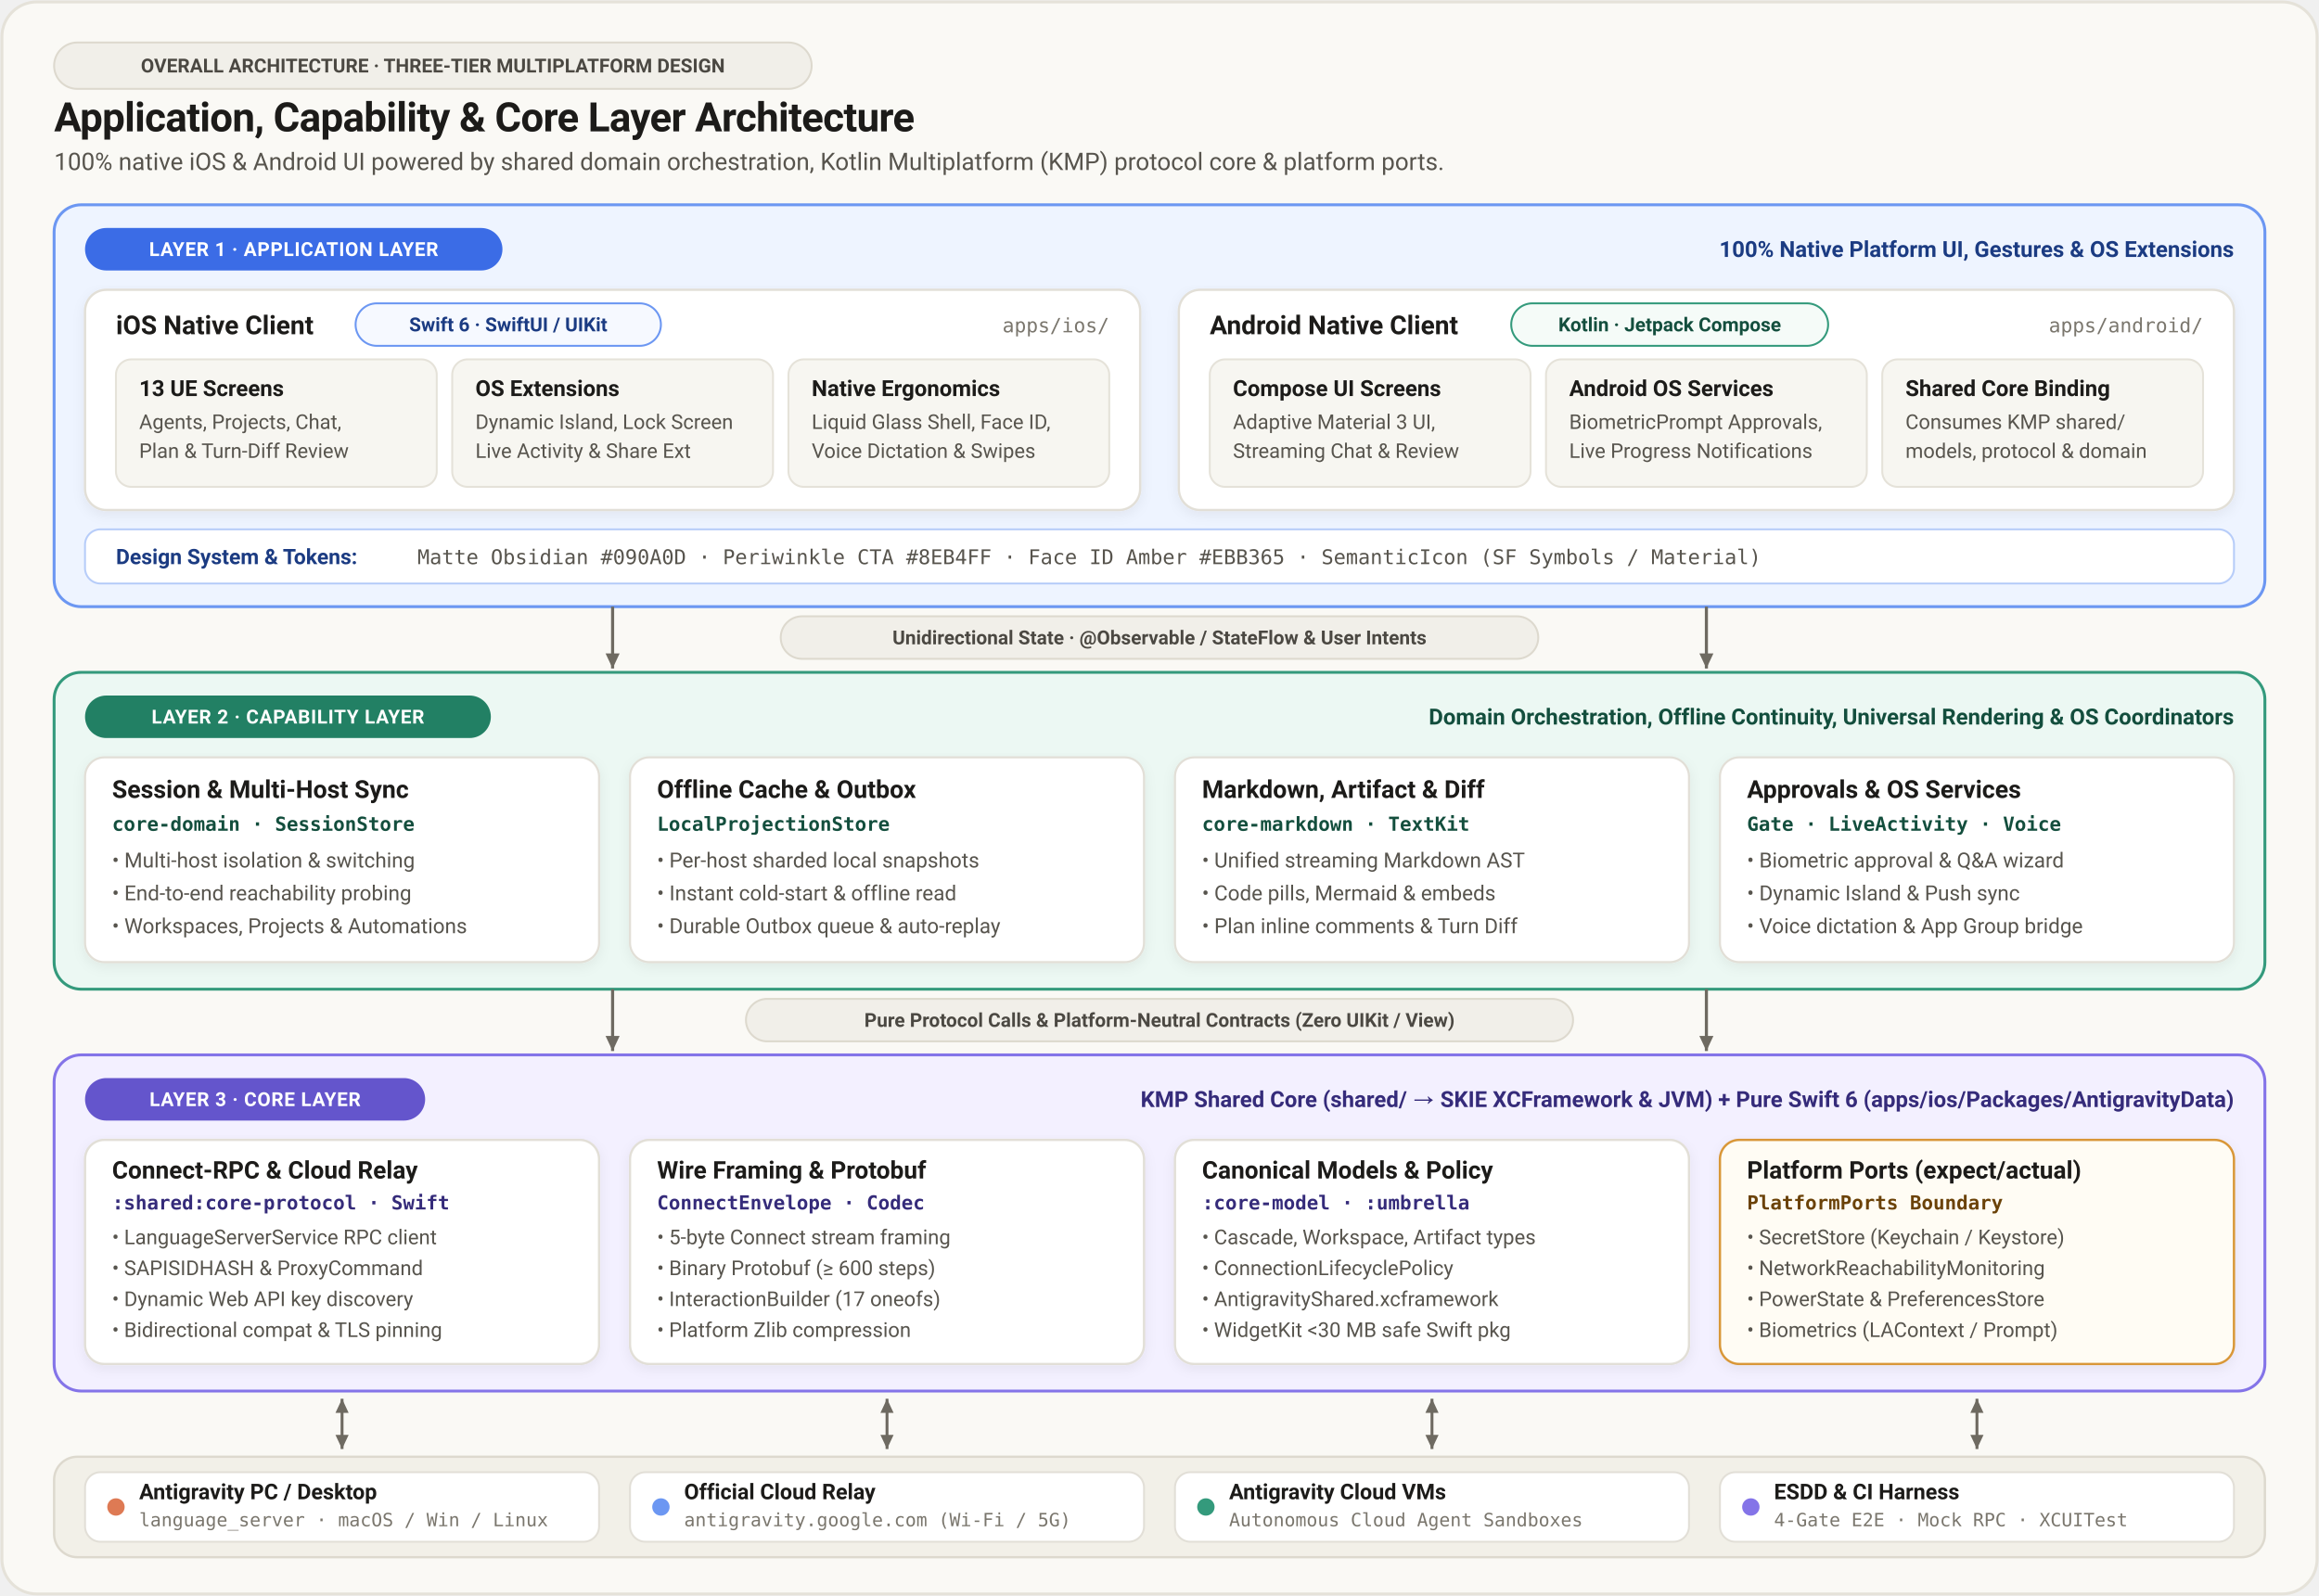
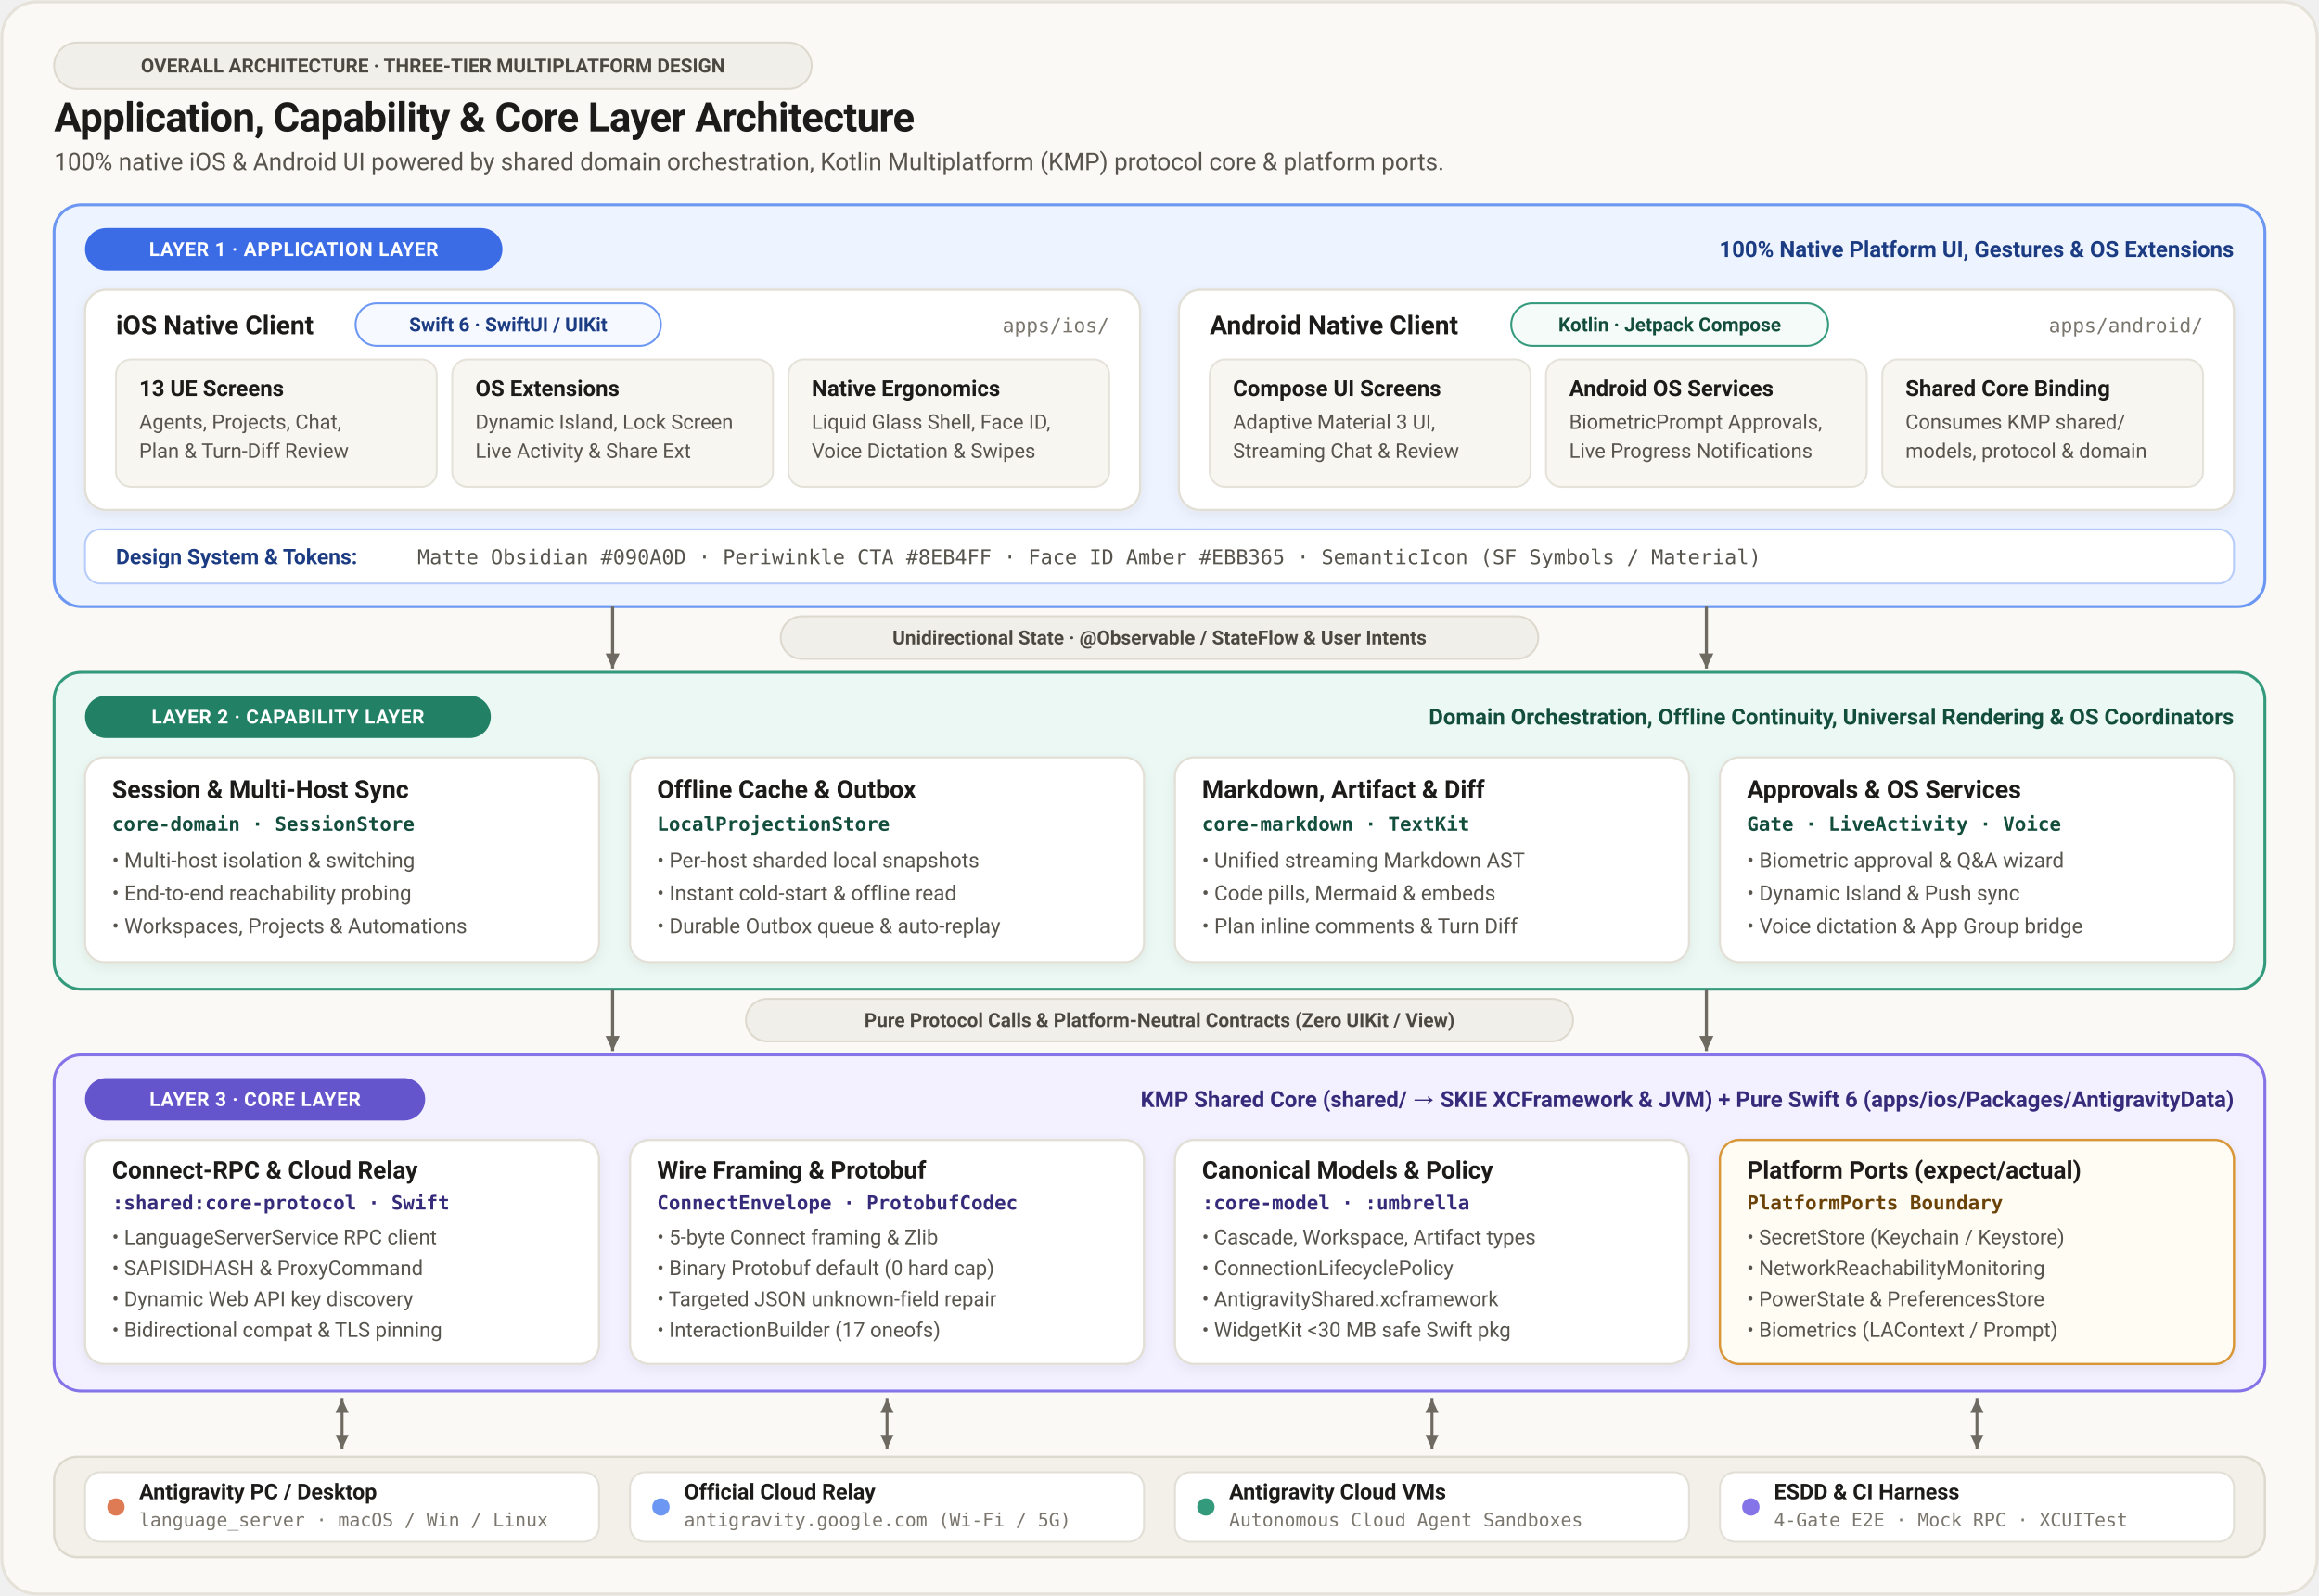
<svg xmlns="http://www.w3.org/2000/svg" viewBox="0 0 1200 826" width="1200" height="826" role="img" aria-label="Three-Layer Architecture: Application, Capability, and Core Layers">
  <defs>
    <filter id="cardShadow" x="-4%" y="-4%" width="108%" height="112%">
      <feDropShadow dx="0" dy="2" stdDeviation="3" flood-color="#000000" flood-opacity="0.06" />
    </filter>
    <marker id="arrDown" viewBox="0 0 10 10" refX="8.5" refY="5" markerWidth="6.5" markerHeight="6.5" orient="auto">
      <path d="M 1 1.5 L 8.5 5 L 1 8.5 z" fill="#6E6A61" />
    </marker>
    <marker id="arrBi" viewBox="0 0 10 10" refX="8.5" refY="5" markerWidth="6.5" markerHeight="6.5" orient="auto-start-reverse">
      <path d="M 1 1.5 L 8.5 5 L 1 8.5 z" fill="#6E6A61" />
    </marker>
  </defs>
  <rect x="1" y="1" width="1198" height="824" rx="18" fill="#FAF9F5" stroke="#E5E2D9" stroke-width="1.5" />
  <g>
    <rect x="28.0" y="22.0" width="392.0" height="24.0" rx="12.0" fill="#F1EFE9" stroke="#DDD9CE" stroke-width="1" />
    <text x="224.0" y="37.5" text-anchor="middle" font-family="-apple-system, BlinkMacSystemFont, 'Segoe UI', Roboto, Helvetica, Arial, sans-serif" font-size="10" font-weight="600" fill="#4B4842">OVERALL ARCHITECTURE  ·  THREE-TIER MULTIPLATFORM DESIGN</text>
  </g>
  <text x="28" y="68" font-family="-apple-system, BlinkMacSystemFont, 'Segoe UI', Roboto, Helvetica, Arial, sans-serif" font-size="21" font-weight="700" letter-spacing="-0.3" fill="#1C1B19">Application, Capability &amp; Core Layer Architecture</text>
  <text x="28" y="88" font-family="-apple-system, BlinkMacSystemFont, 'Segoe UI', Roboto, Helvetica, Arial, sans-serif" font-size="12.5" fill="#57544D">100% native iOS &amp; Android UI powered by shared domain orchestration, Kotlin Multiplatform (KMP) protocol core &amp; platform ports.</text>
  <rect x="28" y="106" width="1144" height="208" rx="14" fill="#EEF4FF" stroke="#6C97F2" stroke-width="1.5" />
  <g>
    <rect x="44.0" y="118.0" width="216.0" height="22.0" rx="11.0" fill="#3B6CE6" />
    <text x="152.0" y="132.5" text-anchor="middle" font-family="-apple-system, BlinkMacSystemFont, 'Segoe UI', Roboto, Helvetica, Arial, sans-serif" font-size="10" font-weight="600" letter-spacing="0.3" fill="#FFFFFF">LAYER 1  ·  APPLICATION LAYER</text>
  </g>
  <text x="1156" y="133" text-anchor="end" font-family="-apple-system, BlinkMacSystemFont, 'Segoe UI', Roboto, Helvetica, Arial, sans-serif" font-size="11.5" font-weight="600" fill="#1B3B82">100% Native Platform UI, Gestures &amp; OS Extensions</text>
  <rect x="44" y="150" width="546" height="114" rx="11" fill="#FFFFFF" stroke="#E2DFD7" stroke-width="1.2" filter="url(#cardShadow)" />
  <text x="60" y="173" font-family="-apple-system, BlinkMacSystemFont, 'Segoe UI', Roboto, Helvetica, Arial, sans-serif" font-size="13.5" font-weight="700" fill="#1C1B19">iOS Native Client</text>
  <g>
    <rect x="184.0" y="157.0" width="158.0" height="22.0" rx="11.0" fill="#F6F9FF" stroke="#6C97F2" stroke-width="1" />
    <text x="263.0" y="171.5" text-anchor="middle" font-family="-apple-system, BlinkMacSystemFont, 'Segoe UI', Roboto, Helvetica, Arial, sans-serif" font-size="10" font-weight="600" fill="#1B3B82">Swift 6  ·  SwiftUI / UIKit</text>
  </g>
  <text x="574" y="172" text-anchor="end" font-family="ui-monospace, SFMono-Regular, Menlo, Monaco, Consolas, monospace" font-size="10.2" fill="#7A766D">apps/ios/</text>
  <rect x="60" y="186" width="166" height="66" rx="8" fill="#F7F6F1" stroke="#E5E2D9" stroke-width="1" />
  <text x="72" y="205" font-family="-apple-system, BlinkMacSystemFont, 'Segoe UI', Roboto, Helvetica, Arial, sans-serif" font-size="11.5" font-weight="700" fill="#1C1B19">13 UE Screens</text>
  <text x="72" y="222" font-family="-apple-system, BlinkMacSystemFont, 'Segoe UI', Roboto, Helvetica, Arial, sans-serif" font-size="10.5" fill="#57544D">Agents, Projects, Chat,</text>
  <text x="72" y="237" font-family="-apple-system, BlinkMacSystemFont, 'Segoe UI', Roboto, Helvetica, Arial, sans-serif" font-size="10.5" fill="#57544D">Plan &amp; Turn-Diff Review</text>
  <rect x="234" y="186" width="166" height="66" rx="8" fill="#F7F6F1" stroke="#E5E2D9" stroke-width="1" />
  <text x="246" y="205" font-family="-apple-system, BlinkMacSystemFont, 'Segoe UI', Roboto, Helvetica, Arial, sans-serif" font-size="11.5" font-weight="700" fill="#1C1B19">OS Extensions</text>
  <text x="246" y="222" font-family="-apple-system, BlinkMacSystemFont, 'Segoe UI', Roboto, Helvetica, Arial, sans-serif" font-size="10.5" fill="#57544D">Dynamic Island, Lock Screen</text>
  <text x="246" y="237" font-family="-apple-system, BlinkMacSystemFont, 'Segoe UI', Roboto, Helvetica, Arial, sans-serif" font-size="10.5" fill="#57544D">Live Activity &amp; Share Ext</text>
  <rect x="408" y="186" width="166" height="66" rx="8" fill="#F7F6F1" stroke="#E5E2D9" stroke-width="1" />
  <text x="420" y="205" font-family="-apple-system, BlinkMacSystemFont, 'Segoe UI', Roboto, Helvetica, Arial, sans-serif" font-size="11.5" font-weight="700" fill="#1C1B19">Native Ergonomics</text>
  <text x="420" y="222" font-family="-apple-system, BlinkMacSystemFont, 'Segoe UI', Roboto, Helvetica, Arial, sans-serif" font-size="10.5" fill="#57544D">Liquid Glass Shell, Face ID,</text>
  <text x="420" y="237" font-family="-apple-system, BlinkMacSystemFont, 'Segoe UI', Roboto, Helvetica, Arial, sans-serif" font-size="10.5" fill="#57544D">Voice Dictation &amp; Swipes</text>
  <rect x="610" y="150" width="546" height="114" rx="11" fill="#FFFFFF" stroke="#E2DFD7" stroke-width="1.2" filter="url(#cardShadow)" />
  <text x="626" y="173" font-family="-apple-system, BlinkMacSystemFont, 'Segoe UI', Roboto, Helvetica, Arial, sans-serif" font-size="13.5" font-weight="700" fill="#1C1B19">Android Native Client</text>
  <g>
    <rect x="782.0" y="157.0" width="164.0" height="22.0" rx="11.0" fill="#F5FBF8" stroke="#349A7C" stroke-width="1" />
    <text x="864.0" y="171.5" text-anchor="middle" font-family="-apple-system, BlinkMacSystemFont, 'Segoe UI', Roboto, Helvetica, Arial, sans-serif" font-size="10" font-weight="600" fill="#134E3D">Kotlin  ·  Jetpack Compose</text>
  </g>
  <text x="1140" y="172" text-anchor="end" font-family="ui-monospace, SFMono-Regular, Menlo, Monaco, Consolas, monospace" font-size="10.2" fill="#7A766D">apps/android/</text>
  <rect x="626" y="186" width="166" height="66" rx="8" fill="#F7F6F1" stroke="#E5E2D9" stroke-width="1" />
  <text x="638" y="205" font-family="-apple-system, BlinkMacSystemFont, 'Segoe UI', Roboto, Helvetica, Arial, sans-serif" font-size="11.5" font-weight="700" fill="#1C1B19">Compose UI Screens</text>
  <text x="638" y="222" font-family="-apple-system, BlinkMacSystemFont, 'Segoe UI', Roboto, Helvetica, Arial, sans-serif" font-size="10.5" fill="#57544D">Adaptive Material 3 UI,</text>
  <text x="638" y="237" font-family="-apple-system, BlinkMacSystemFont, 'Segoe UI', Roboto, Helvetica, Arial, sans-serif" font-size="10.5" fill="#57544D">Streaming Chat &amp; Review</text>
  <rect x="800" y="186" width="166" height="66" rx="8" fill="#F7F6F1" stroke="#E5E2D9" stroke-width="1" />
  <text x="812" y="205" font-family="-apple-system, BlinkMacSystemFont, 'Segoe UI', Roboto, Helvetica, Arial, sans-serif" font-size="11.5" font-weight="700" fill="#1C1B19">Android OS Services</text>
  <text x="812" y="222" font-family="-apple-system, BlinkMacSystemFont, 'Segoe UI', Roboto, Helvetica, Arial, sans-serif" font-size="10.5" fill="#57544D">BiometricPrompt Approvals,</text>
  <text x="812" y="237" font-family="-apple-system, BlinkMacSystemFont, 'Segoe UI', Roboto, Helvetica, Arial, sans-serif" font-size="10.5" fill="#57544D">Live Progress Notifications</text>
  <rect x="974" y="186" width="166" height="66" rx="8" fill="#F7F6F1" stroke="#E5E2D9" stroke-width="1" />
  <text x="986" y="205" font-family="-apple-system, BlinkMacSystemFont, 'Segoe UI', Roboto, Helvetica, Arial, sans-serif" font-size="11.5" font-weight="700" fill="#1C1B19">Shared Core Binding</text>
  <text x="986" y="222" font-family="-apple-system, BlinkMacSystemFont, 'Segoe UI', Roboto, Helvetica, Arial, sans-serif" font-size="10.5" fill="#57544D">Consumes KMP shared/</text>
  <text x="986" y="237" font-family="-apple-system, BlinkMacSystemFont, 'Segoe UI', Roboto, Helvetica, Arial, sans-serif" font-size="10.5" fill="#57544D">models, protocol &amp; domain</text>
  <rect x="44" y="274" width="1112" height="28" rx="8" fill="#FFFFFF" stroke="#6C97F2" stroke-opacity="0.45" stroke-width="1" />
  <text x="60" y="292" font-family="-apple-system, BlinkMacSystemFont, 'Segoe UI', Roboto, Helvetica, Arial, sans-serif" font-size="11" font-weight="700" fill="#1B3B82">Design System &amp; Tokens:</text>
  <text x="216" y="292" font-family="ui-monospace, SFMono-Regular, Menlo, Monaco, Consolas, monospace" font-size="10.5" fill="#57544D">Matte Obsidian #090A0D  ·  Periwinkle CTA #8EB4FF  ·  Face ID Amber #EBB365  ·  SemanticIcon (SF Symbols / Material)</text>
  <line x1="317" y1="314" x2="317" y2="346" stroke="#6E6A61" stroke-width="1.6" marker-end="url(#arrDown)" />
  <line x1="883" y1="314" x2="883" y2="346" stroke="#6E6A61" stroke-width="1.6" marker-end="url(#arrDown)" />
  <g>
    <rect x="404.0" y="319.0" width="392.0" height="22.0" rx="11.0" fill="#F1EFE9" stroke="#DDD9CE" stroke-width="1" />
    <text x="600.0" y="333.5" text-anchor="middle" font-family="-apple-system, BlinkMacSystemFont, 'Segoe UI', Roboto, Helvetica, Arial, sans-serif" font-size="10" font-weight="600" fill="#4B4842">Unidirectional State  ·  @Observable / StateFlow  &amp;  User Intents</text>
  </g>
  <rect x="28" y="348" width="1144" height="164" rx="14" fill="#ECF8F3" stroke="#349A7C" stroke-width="1.5" />
  <g>
    <rect x="44.0" y="360.0" width="210.0" height="22.0" rx="11.0" fill="#228064" />
    <text x="149.0" y="374.5" text-anchor="middle" font-family="-apple-system, BlinkMacSystemFont, 'Segoe UI', Roboto, Helvetica, Arial, sans-serif" font-size="10" font-weight="600" letter-spacing="0.3" fill="#FFFFFF">LAYER 2  ·  CAPABILITY LAYER</text>
  </g>
  <text x="1156" y="375" text-anchor="end" font-family="-apple-system, BlinkMacSystemFont, 'Segoe UI', Roboto, Helvetica, Arial, sans-serif" font-size="11.5" font-weight="600" fill="#134E3D">Domain Orchestration, Offline Continuity, Universal Rendering &amp; OS Coordinators</text>
  <rect x="44" y="392" width="266" height="106" rx="10" fill="#FFFFFF" stroke="#E2DFD7" stroke-width="1.1" filter="url(#cardShadow)" />
  <text x="58" y="413" font-family="-apple-system, BlinkMacSystemFont, 'Segoe UI', Roboto, Helvetica, Arial, sans-serif" font-size="12.8" font-weight="700" fill="#1C1B19">Session &amp; Multi-Host Sync</text>
  <text x="58" y="430" font-family="ui-monospace, SFMono-Regular, Menlo, Monaco, Consolas, monospace" font-size="10" font-weight="600" fill="#134E3D">core-domain · SessionStore</text>
  <text x="58" y="449" font-family="-apple-system, BlinkMacSystemFont, 'Segoe UI', Roboto, Helvetica, Arial, sans-serif" font-size="10.8" fill="#57544D">•  Multi-host isolation &amp; switching</text>
  <text x="58" y="466" font-family="-apple-system, BlinkMacSystemFont, 'Segoe UI', Roboto, Helvetica, Arial, sans-serif" font-size="10.8" fill="#57544D">•  End-to-end reachability probing</text>
  <text x="58" y="483" font-family="-apple-system, BlinkMacSystemFont, 'Segoe UI', Roboto, Helvetica, Arial, sans-serif" font-size="10.8" fill="#57544D">•  Workspaces, Projects &amp; Automations</text>
  <rect x="326" y="392" width="266" height="106" rx="10" fill="#FFFFFF" stroke="#E2DFD7" stroke-width="1.1" filter="url(#cardShadow)" />
  <text x="340" y="413" font-family="-apple-system, BlinkMacSystemFont, 'Segoe UI', Roboto, Helvetica, Arial, sans-serif" font-size="12.8" font-weight="700" fill="#1C1B19">Offline Cache &amp; Outbox</text>
  <text x="340" y="430" font-family="ui-monospace, SFMono-Regular, Menlo, Monaco, Consolas, monospace" font-size="10" font-weight="600" fill="#134E3D">LocalProjectionStore</text>
  <text x="340" y="449" font-family="-apple-system, BlinkMacSystemFont, 'Segoe UI', Roboto, Helvetica, Arial, sans-serif" font-size="10.8" fill="#57544D">•  Per-host sharded local snapshots</text>
  <text x="340" y="466" font-family="-apple-system, BlinkMacSystemFont, 'Segoe UI', Roboto, Helvetica, Arial, sans-serif" font-size="10.8" fill="#57544D">•  Instant cold-start &amp; offline read</text>
  <text x="340" y="483" font-family="-apple-system, BlinkMacSystemFont, 'Segoe UI', Roboto, Helvetica, Arial, sans-serif" font-size="10.8" fill="#57544D">•  Durable Outbox queue &amp; auto-replay</text>
  <rect x="608" y="392" width="266" height="106" rx="10" fill="#FFFFFF" stroke="#E2DFD7" stroke-width="1.1" filter="url(#cardShadow)" />
  <text x="622" y="413" font-family="-apple-system, BlinkMacSystemFont, 'Segoe UI', Roboto, Helvetica, Arial, sans-serif" font-size="12.8" font-weight="700" fill="#1C1B19">Markdown, Artifact &amp; Diff</text>
  <text x="622" y="430" font-family="ui-monospace, SFMono-Regular, Menlo, Monaco, Consolas, monospace" font-size="10" font-weight="600" fill="#134E3D">core-markdown · TextKit</text>
  <text x="622" y="449" font-family="-apple-system, BlinkMacSystemFont, 'Segoe UI', Roboto, Helvetica, Arial, sans-serif" font-size="10.8" fill="#57544D">•  Unified streaming Markdown AST</text>
  <text x="622" y="466" font-family="-apple-system, BlinkMacSystemFont, 'Segoe UI', Roboto, Helvetica, Arial, sans-serif" font-size="10.8" fill="#57544D">•  Code pills, Mermaid &amp; embeds</text>
  <text x="622" y="483" font-family="-apple-system, BlinkMacSystemFont, 'Segoe UI', Roboto, Helvetica, Arial, sans-serif" font-size="10.8" fill="#57544D">•  Plan inline comments &amp; Turn Diff</text>
  <rect x="890" y="392" width="266" height="106" rx="10" fill="#FFFFFF" stroke="#E2DFD7" stroke-width="1.1" filter="url(#cardShadow)" />
  <text x="904" y="413" font-family="-apple-system, BlinkMacSystemFont, 'Segoe UI', Roboto, Helvetica, Arial, sans-serif" font-size="12.8" font-weight="700" fill="#1C1B19">Approvals &amp; OS Services</text>
  <text x="904" y="430" font-family="ui-monospace, SFMono-Regular, Menlo, Monaco, Consolas, monospace" font-size="10" font-weight="600" fill="#134E3D">Gate · LiveActivity · Voice</text>
  <text x="904" y="449" font-family="-apple-system, BlinkMacSystemFont, 'Segoe UI', Roboto, Helvetica, Arial, sans-serif" font-size="10.8" fill="#57544D">•  Biometric approval &amp; Q&amp;A wizard</text>
  <text x="904" y="466" font-family="-apple-system, BlinkMacSystemFont, 'Segoe UI', Roboto, Helvetica, Arial, sans-serif" font-size="10.8" fill="#57544D">•  Dynamic Island &amp; Push sync</text>
  <text x="904" y="483" font-family="-apple-system, BlinkMacSystemFont, 'Segoe UI', Roboto, Helvetica, Arial, sans-serif" font-size="10.8" fill="#57544D">•  Voice dictation &amp; App Group bridge</text>
  <line x1="317" y1="512" x2="317" y2="544" stroke="#6E6A61" stroke-width="1.6" marker-end="url(#arrDown)" />
  <line x1="883" y1="512" x2="883" y2="544" stroke="#6E6A61" stroke-width="1.6" marker-end="url(#arrDown)" />
  <g>
    <rect x="386.0" y="517.0" width="428.0" height="22.0" rx="11.0" fill="#F1EFE9" stroke="#DDD9CE" stroke-width="1" />
    <text x="600.0" y="531.5" text-anchor="middle" font-family="-apple-system, BlinkMacSystemFont, 'Segoe UI', Roboto, Helvetica, Arial, sans-serif" font-size="10" font-weight="600" fill="#4B4842">Pure Protocol Calls &amp; Platform-Neutral Contracts  (Zero UIKit / View)</text>
  </g>
  <rect x="28" y="546" width="1144" height="174" rx="14" fill="#F3F0FF" stroke="#8474E8" stroke-width="1.5" />
  <g>
    <rect x="44.0" y="558.0" width="176.0" height="22.0" rx="11.0" fill="#6455CC" />
    <text x="132.0" y="572.5" text-anchor="middle" font-family="-apple-system, BlinkMacSystemFont, 'Segoe UI', Roboto, Helvetica, Arial, sans-serif" font-size="10" font-weight="600" letter-spacing="0.3" fill="#FFFFFF">LAYER 3  ·  CORE LAYER</text>
  </g>
  <text x="1156" y="573" text-anchor="end" font-family="-apple-system, BlinkMacSystemFont, 'Segoe UI', Roboto, Helvetica, Arial, sans-serif" font-size="11.5" font-weight="600" fill="#352B7A">KMP Shared Core (shared/ → SKIE XCFramework &amp; JVM)  +  Pure Swift 6 (apps/ios/Packages/AntigravityData)</text>
  <rect x="44" y="590" width="266" height="116" rx="10" fill="#FFFFFF" stroke="#E2DFD7" stroke-width="1.2" filter="url(#cardShadow)" />
  <text x="58" y="610" font-family="-apple-system, BlinkMacSystemFont, 'Segoe UI', Roboto, Helvetica, Arial, sans-serif" font-size="12.6" font-weight="700" fill="#1C1B19">Connect-RPC &amp; Cloud Relay</text>
  <text x="58" y="626" font-family="ui-monospace, SFMono-Regular, Menlo, Monaco, Consolas, monospace" font-size="10" font-weight="600" fill="#352B7A">:shared:core-protocol · Swift</text>
  <text x="58" y="644" font-family="-apple-system, BlinkMacSystemFont, 'Segoe UI', Roboto, Helvetica, Arial, sans-serif" font-size="10.6" fill="#57544D">•  LanguageServerService RPC client</text>
  <text x="58" y="660" font-family="-apple-system, BlinkMacSystemFont, 'Segoe UI', Roboto, Helvetica, Arial, sans-serif" font-size="10.6" fill="#57544D">•  SAPISIDHASH &amp; ProxyCommand</text>
  <text x="58" y="676" font-family="-apple-system, BlinkMacSystemFont, 'Segoe UI', Roboto, Helvetica, Arial, sans-serif" font-size="10.6" fill="#57544D">•  Dynamic Web API key discovery</text>
  <text x="58" y="692" font-family="-apple-system, BlinkMacSystemFont, 'Segoe UI', Roboto, Helvetica, Arial, sans-serif" font-size="10.6" fill="#57544D">•  Bidirectional compat &amp; TLS pinning</text>
  <rect x="326" y="590" width="266" height="116" rx="10" fill="#FFFFFF" stroke="#E2DFD7" stroke-width="1.2" filter="url(#cardShadow)" />
  <text x="340" y="610" font-family="-apple-system, BlinkMacSystemFont, 'Segoe UI', Roboto, Helvetica, Arial, sans-serif" font-size="12.6" font-weight="700" fill="#1C1B19">Wire Framing &amp; Protobuf</text>
-   <text x="340" y="626" font-family="ui-monospace, SFMono-Regular, Menlo, Monaco, Consolas, monospace" font-size="10" font-weight="600" fill="#352B7A">ConnectEnvelope · Codec</text>
-   <text x="340" y="644" font-family="-apple-system, BlinkMacSystemFont, 'Segoe UI', Roboto, Helvetica, Arial, sans-serif" font-size="10.6" fill="#57544D">•  5-byte Connect stream framing</text>
-   <text x="340" y="660" font-family="-apple-system, BlinkMacSystemFont, 'Segoe UI', Roboto, Helvetica, Arial, sans-serif" font-size="10.6" fill="#57544D">•  Binary Protobuf (≥ 600 steps)</text>
-   <text x="340" y="676" font-family="-apple-system, BlinkMacSystemFont, 'Segoe UI', Roboto, Helvetica, Arial, sans-serif" font-size="10.6" fill="#57544D">•  InteractionBuilder (17 oneofs)</text>
-   <text x="340" y="692" font-family="-apple-system, BlinkMacSystemFont, 'Segoe UI', Roboto, Helvetica, Arial, sans-serif" font-size="10.6" fill="#57544D">•  Platform Zlib compression</text>
+   <text x="340" y="626" font-family="ui-monospace, SFMono-Regular, Menlo, Monaco, Consolas, monospace" font-size="10" font-weight="600" fill="#352B7A">ConnectEnvelope · ProtobufCodec</text>
+   <text x="340" y="644" font-family="-apple-system, BlinkMacSystemFont, 'Segoe UI', Roboto, Helvetica, Arial, sans-serif" font-size="10.6" fill="#57544D">•  5-byte Connect framing &amp; Zlib</text>
+   <text x="340" y="660" font-family="-apple-system, BlinkMacSystemFont, 'Segoe UI', Roboto, Helvetica, Arial, sans-serif" font-size="10.6" fill="#57544D">•  Binary Protobuf default (0 hard cap)</text>
+   <text x="340" y="676" font-family="-apple-system, BlinkMacSystemFont, 'Segoe UI', Roboto, Helvetica, Arial, sans-serif" font-size="10.6" fill="#57544D">•  Targeted JSON unknown-field repair</text>
+   <text x="340" y="692" font-family="-apple-system, BlinkMacSystemFont, 'Segoe UI', Roboto, Helvetica, Arial, sans-serif" font-size="10.6" fill="#57544D">•  InteractionBuilder (17 oneofs)</text>
  <rect x="608" y="590" width="266" height="116" rx="10" fill="#FFFFFF" stroke="#E2DFD7" stroke-width="1.2" filter="url(#cardShadow)" />
  <text x="622" y="610" font-family="-apple-system, BlinkMacSystemFont, 'Segoe UI', Roboto, Helvetica, Arial, sans-serif" font-size="12.6" font-weight="700" fill="#1C1B19">Canonical Models &amp; Policy</text>
  <text x="622" y="626" font-family="ui-monospace, SFMono-Regular, Menlo, Monaco, Consolas, monospace" font-size="10" font-weight="600" fill="#352B7A">:core-model · :umbrella</text>
  <text x="622" y="644" font-family="-apple-system, BlinkMacSystemFont, 'Segoe UI', Roboto, Helvetica, Arial, sans-serif" font-size="10.6" fill="#57544D">•  Cascade, Workspace, Artifact types</text>
  <text x="622" y="660" font-family="-apple-system, BlinkMacSystemFont, 'Segoe UI', Roboto, Helvetica, Arial, sans-serif" font-size="10.6" fill="#57544D">•  ConnectionLifecyclePolicy</text>
  <text x="622" y="676" font-family="-apple-system, BlinkMacSystemFont, 'Segoe UI', Roboto, Helvetica, Arial, sans-serif" font-size="10.6" fill="#57544D">•  AntigravityShared.xcframework</text>
  <text x="622" y="692" font-family="-apple-system, BlinkMacSystemFont, 'Segoe UI', Roboto, Helvetica, Arial, sans-serif" font-size="10.6" fill="#57544D">•  WidgetKit &lt;30 MB safe Swift pkg</text>
  <rect x="890" y="590" width="266" height="116" rx="10" fill="#FFFCF4" stroke="#D99738" stroke-width="1.2" filter="url(#cardShadow)" />
  <text x="904" y="610" font-family="-apple-system, BlinkMacSystemFont, 'Segoe UI', Roboto, Helvetica, Arial, sans-serif" font-size="12.6" font-weight="700" fill="#1C1B19">Platform Ports (expect/actual)</text>
  <text x="904" y="626" font-family="ui-monospace, SFMono-Regular, Menlo, Monaco, Consolas, monospace" font-size="10" font-weight="600" fill="#6B4208">PlatformPorts Boundary</text>
  <text x="904" y="644" font-family="-apple-system, BlinkMacSystemFont, 'Segoe UI', Roboto, Helvetica, Arial, sans-serif" font-size="10.6" fill="#57544D">•  SecretStore (Keychain / Keystore)</text>
  <text x="904" y="660" font-family="-apple-system, BlinkMacSystemFont, 'Segoe UI', Roboto, Helvetica, Arial, sans-serif" font-size="10.6" fill="#57544D">•  NetworkReachabilityMonitoring</text>
  <text x="904" y="676" font-family="-apple-system, BlinkMacSystemFont, 'Segoe UI', Roboto, Helvetica, Arial, sans-serif" font-size="10.6" fill="#57544D">•  PowerState &amp; PreferencesStore</text>
  <text x="904" y="692" font-family="-apple-system, BlinkMacSystemFont, 'Segoe UI', Roboto, Helvetica, Arial, sans-serif" font-size="10.6" fill="#57544D">•  Biometrics (LAContext / Prompt)</text>
  <line x1="177" y1="724" x2="177" y2="750" stroke="#6E6A61" stroke-width="1.5" marker-start="url(#arrBi)" marker-end="url(#arrBi)" />
  <line x1="459" y1="724" x2="459" y2="750" stroke="#6E6A61" stroke-width="1.5" marker-start="url(#arrBi)" marker-end="url(#arrBi)" />
  <line x1="741" y1="724" x2="741" y2="750" stroke="#6E6A61" stroke-width="1.5" marker-start="url(#arrBi)" marker-end="url(#arrBi)" />
  <line x1="1023" y1="724" x2="1023" y2="750" stroke="#6E6A61" stroke-width="1.5" marker-start="url(#arrBi)" marker-end="url(#arrBi)" />
  <rect x="28" y="754" width="1144" height="52" rx="12" fill="#F2F0E8" stroke="#DDD9CE" stroke-width="1.2" />
  <rect x="44" y="762" width="266" height="36" rx="8" fill="#FFFFFF" stroke="#E2DFD7" stroke-width="1" />
  <circle cx="60" cy="780" r="4.5" fill="#DE7A54" />
  <text x="72" y="776" font-family="-apple-system, BlinkMacSystemFont, 'Segoe UI', Roboto, Helvetica, Arial, sans-serif" font-size="11.2" font-weight="700" fill="#1C1B19">Antigravity PC / Desktop</text>
  <text x="72" y="790" font-family="ui-monospace, SFMono-Regular, Menlo, Monaco, Consolas, monospace" font-size="9.5" fill="#7A766D">language_server · macOS / Win / Linux</text>
  <rect x="326" y="762" width="266" height="36" rx="8" fill="#FFFFFF" stroke="#E2DFD7" stroke-width="1" />
  <circle cx="342" cy="780" r="4.5" fill="#6C97F2" />
  <text x="354" y="776" font-family="-apple-system, BlinkMacSystemFont, 'Segoe UI', Roboto, Helvetica, Arial, sans-serif" font-size="11.2" font-weight="700" fill="#1C1B19">Official Cloud Relay</text>
  <text x="354" y="790" font-family="ui-monospace, SFMono-Regular, Menlo, Monaco, Consolas, monospace" font-size="9.5" fill="#7A766D">antigravity.google.com (Wi-Fi / 5G)</text>
  <rect x="608" y="762" width="266" height="36" rx="8" fill="#FFFFFF" stroke="#E2DFD7" stroke-width="1" />
  <circle cx="624" cy="780" r="4.5" fill="#349A7C" />
  <text x="636" y="776" font-family="-apple-system, BlinkMacSystemFont, 'Segoe UI', Roboto, Helvetica, Arial, sans-serif" font-size="11.2" font-weight="700" fill="#1C1B19">Antigravity Cloud VMs</text>
  <text x="636" y="790" font-family="ui-monospace, SFMono-Regular, Menlo, Monaco, Consolas, monospace" font-size="9.5" fill="#7A766D">Autonomous Cloud Agent Sandboxes</text>
  <rect x="890" y="762" width="266" height="36" rx="8" fill="#FFFFFF" stroke="#E2DFD7" stroke-width="1" />
  <circle cx="906" cy="780" r="4.5" fill="#8474E8" />
  <text x="918" y="776" font-family="-apple-system, BlinkMacSystemFont, 'Segoe UI', Roboto, Helvetica, Arial, sans-serif" font-size="11.2" font-weight="700" fill="#1C1B19">ESDD &amp; CI Harness</text>
  <text x="918" y="790" font-family="ui-monospace, SFMono-Regular, Menlo, Monaco, Consolas, monospace" font-size="9.5" fill="#7A766D">4-Gate E2E · Mock RPC · XCUITest</text>
</svg>
